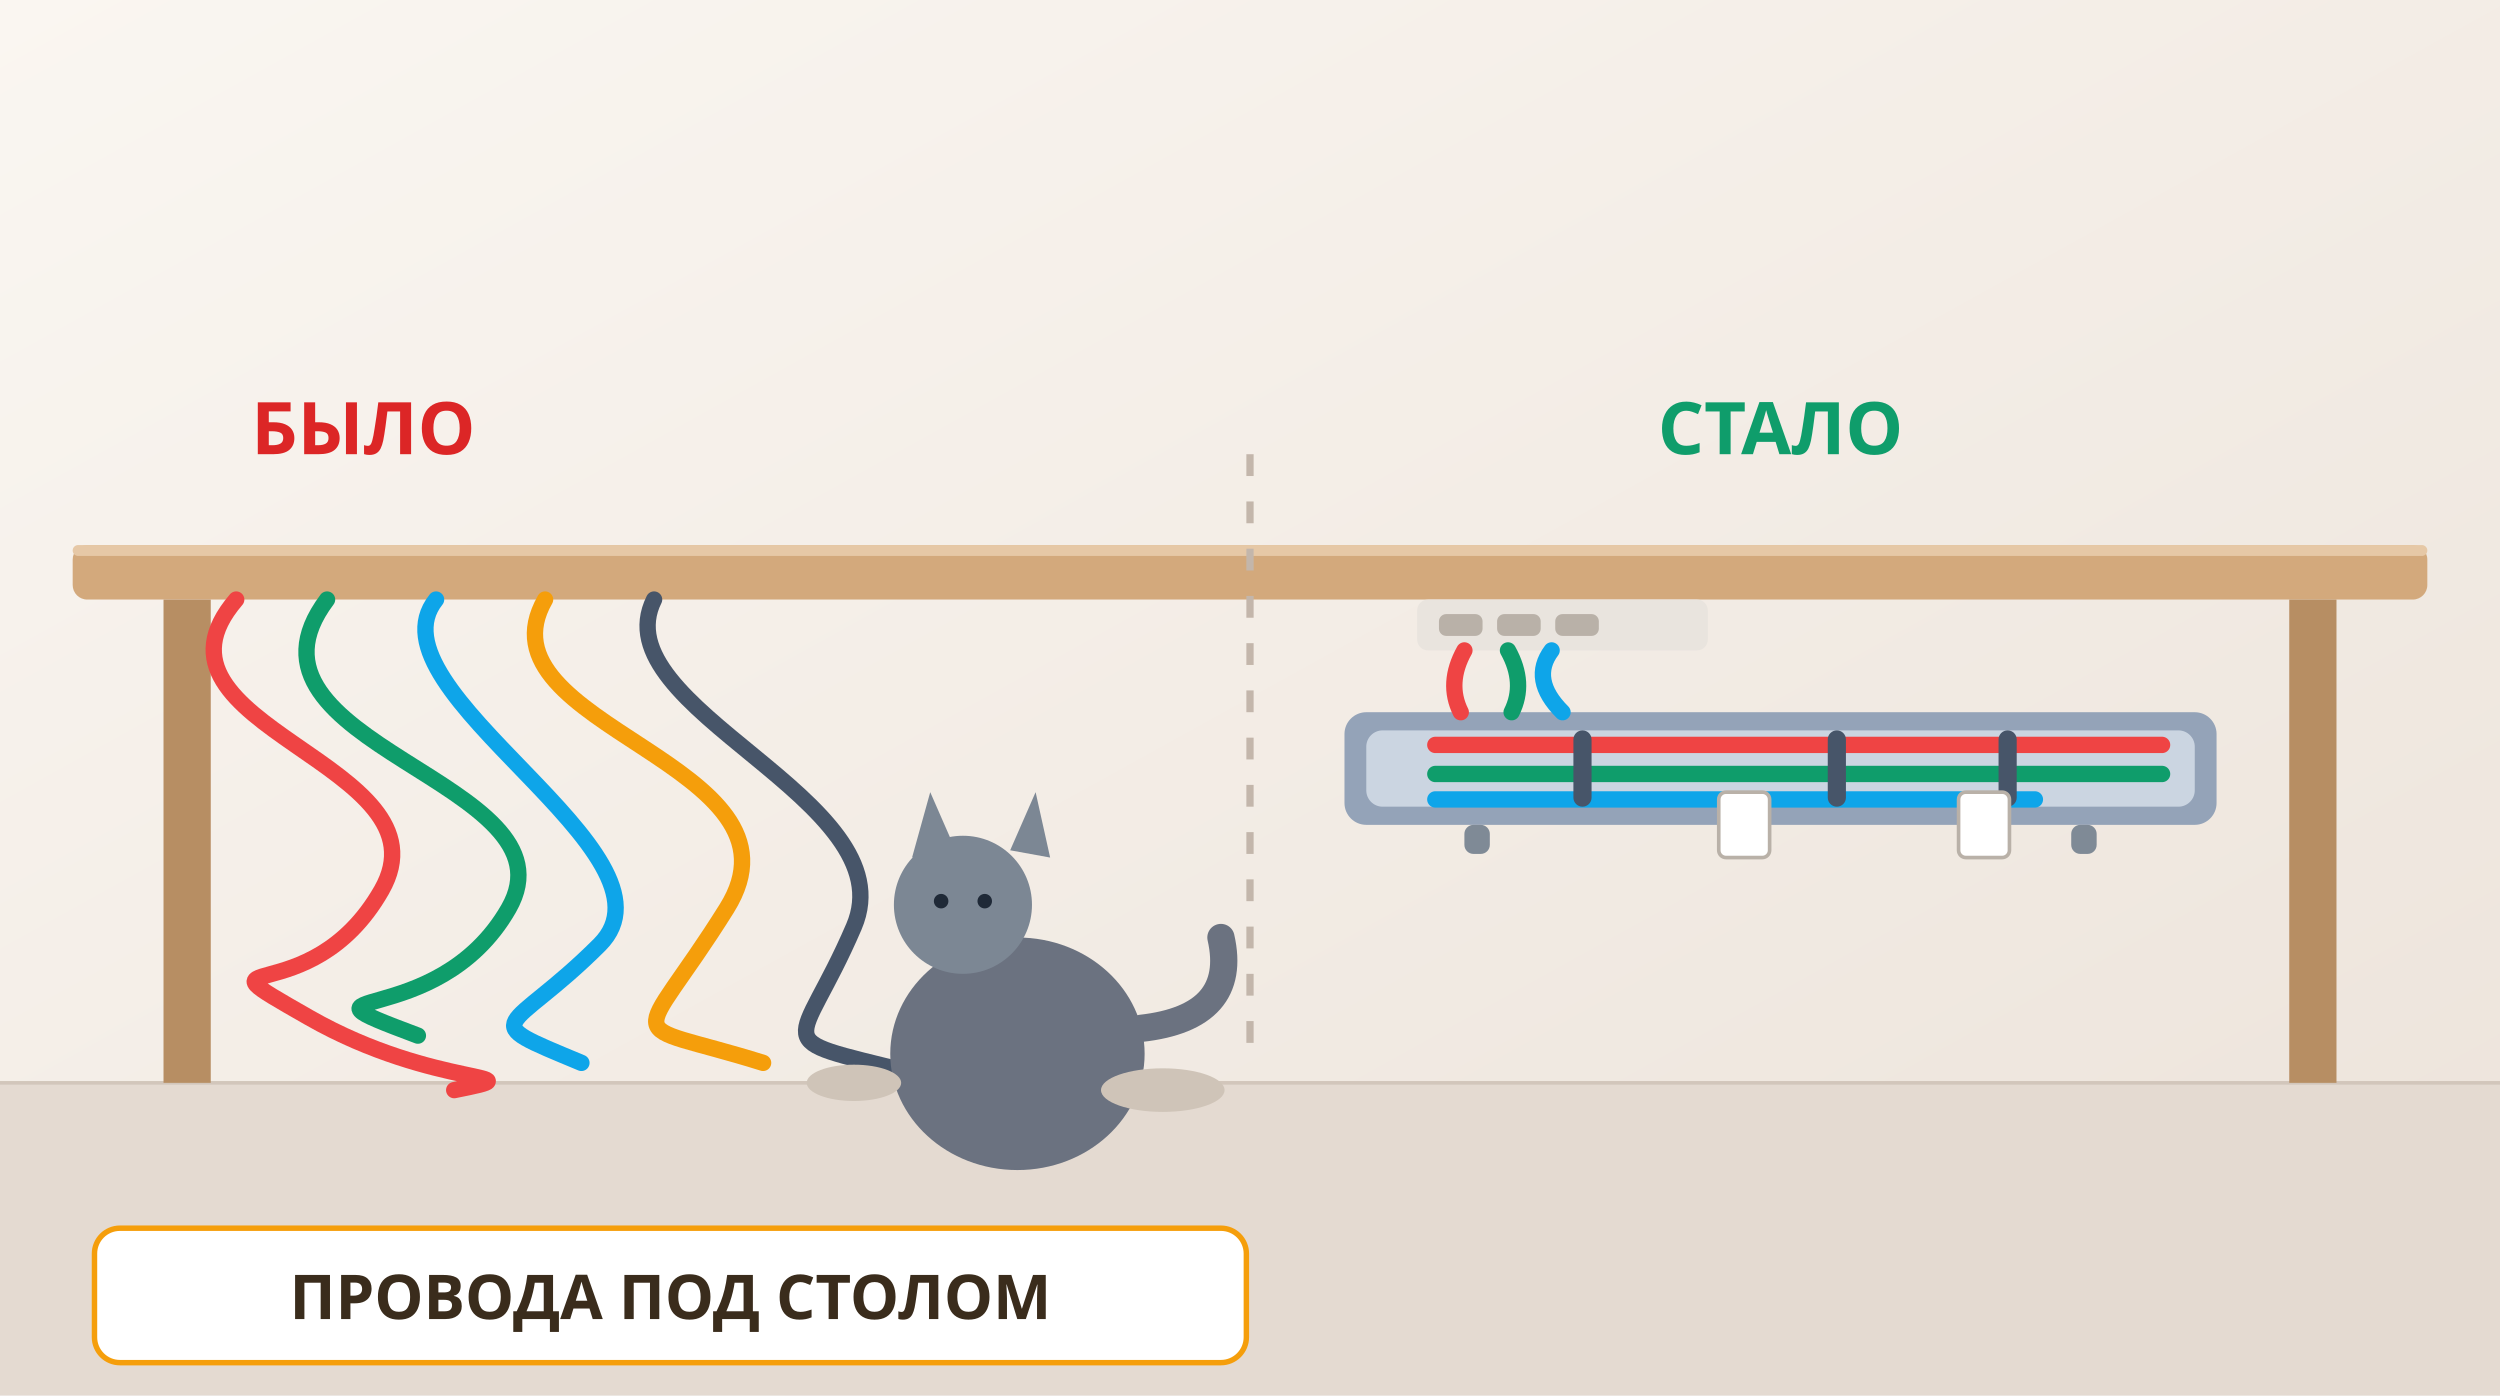
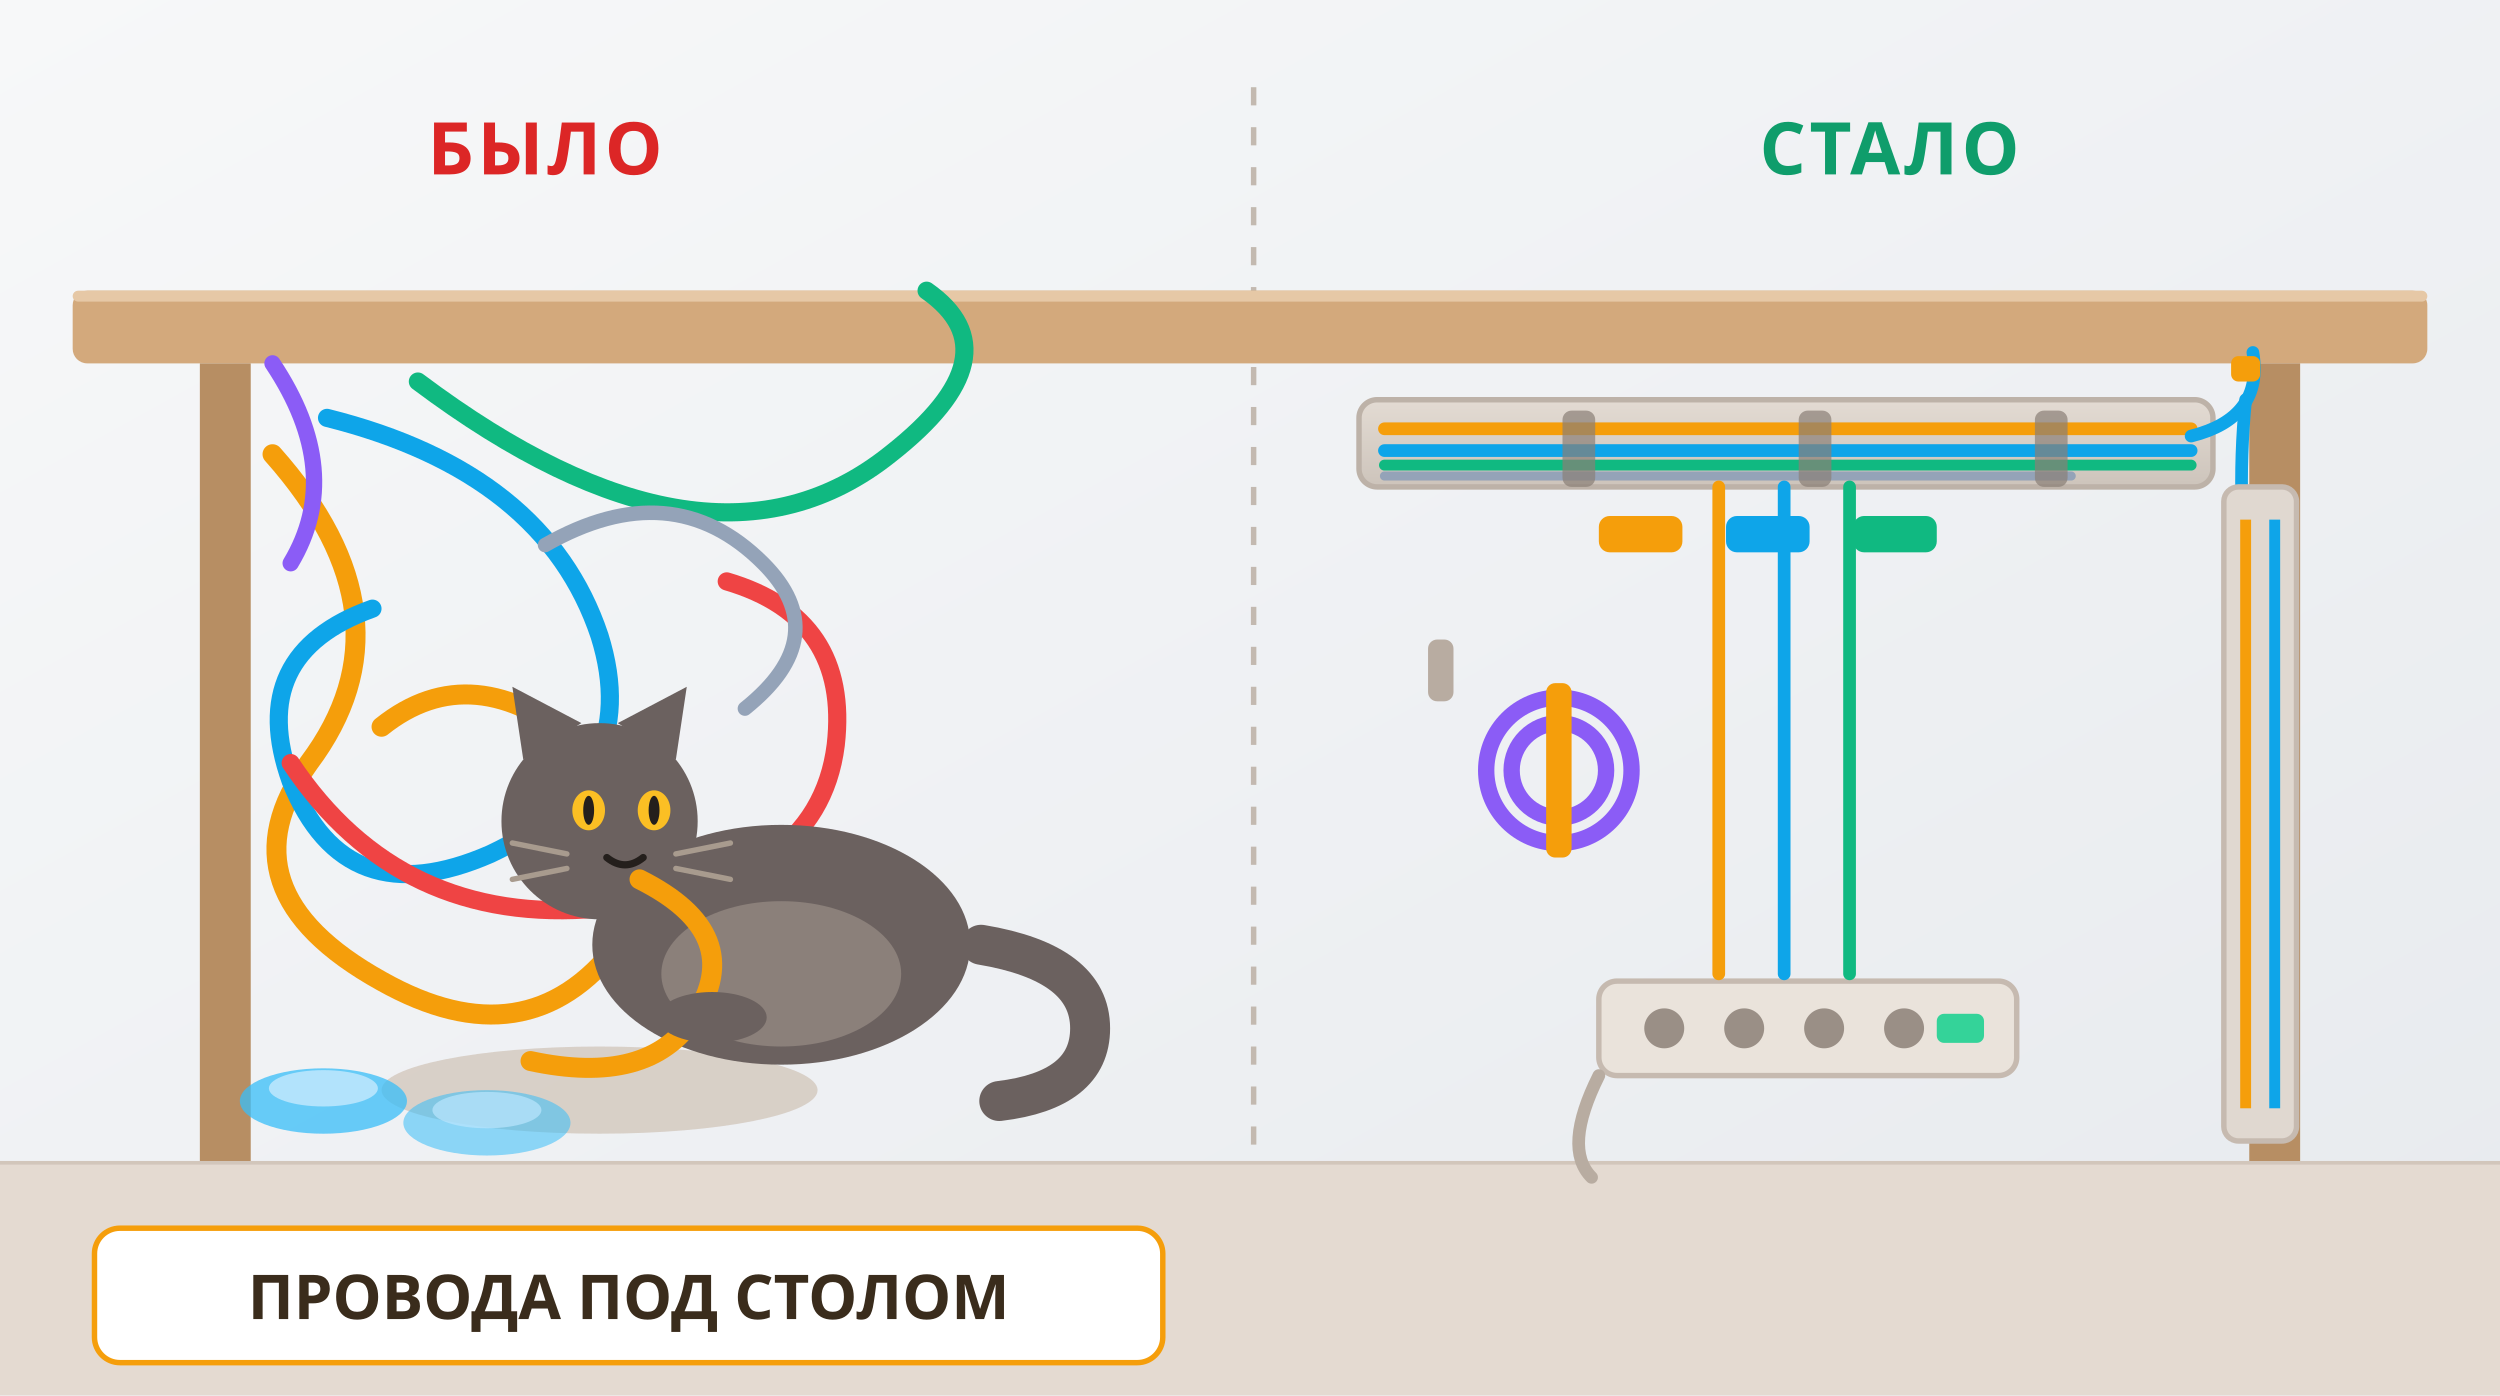
<svg xmlns="http://www.w3.org/2000/svg" viewBox="0 0 1376 768" width="1376" height="768">
  <defs>
-     <linearGradient id="bg" x1="0%" y1="0%" x2="100%" y2="100%">
-       <stop offset="0%" stop-color="#faf6f1" />
-       <stop offset="100%" stop-color="#ece3da" />
+     <linearGradient id="bgCableL" x1="0%" y1="0%" x2="100%" y2="100%">
+       <stop offset="0%" stop-color="#f7f8f9" />
+       <stop offset="100%" stop-color="#e7eaee" />
+     </linearGradient>
+     <linearGradient id="trayMetalL" x1="0%" y1="0%" x2="0%" y2="100%">
+       <stop offset="0%" stop-color="#e3dbd3" />
+       <stop offset="100%" stop-color="#cdc4bb" />
    </linearGradient>
  </defs>
-   <rect width="1376" height="768" fill="url(#bg)" />
-   <rect x="0" y="596" width="1376" height="172" fill="#e4dad1" />
-   <line x1="0" y1="596" x2="1376" y2="596" stroke="#d2c6bb" stroke-width="2" />
-   <rect x="40" y="300" width="1296" height="30" rx="8" fill="#d3a97c" />
-   <rect x="40" y="300" width="1296" height="6" rx="3" fill="#e6c8a6" />
-   <rect x="90" y="330" width="26" height="266" fill="#b78e63" />
-   <rect x="1260" y="330" width="26" height="266" fill="#b78e63" />
-   <line x1="688" y1="250" x2="688" y2="580" stroke="#c3b6ab" stroke-width="4" stroke-dasharray="12 14" />
-   <path d="M130 330 C 70 400 250 420 210 490 S 100 520 170 560 S 300 590 250 600" fill="none" stroke="#ef4444" stroke-width="9" stroke-linecap="round" />
-   <path d="M180 330 C 120 410 320 430 280 500 S 150 540 230 570" fill="none" stroke="#0f9d6b" stroke-width="9" stroke-linecap="round" />
-   <path d="M240 330 C 200 380 380 470 330 520 S 260 560 320 585" fill="none" stroke="#0ea5e9" stroke-width="9" stroke-linecap="round" />
-   <path d="M300 330 C 260 400 450 420 400 500 S 340 560 420 585" fill="none" stroke="#f59e0b" stroke-width="9" stroke-linecap="round" />
-   <path d="M360 330 C 330 390 500 440 470 510 S 420 570 500 590" fill="none" stroke="#475569" stroke-width="9" stroke-linecap="round" />
-   <ellipse cx="560" cy="580" rx="70" ry="64" fill="#6b7280" />
-   <circle cx="530" cy="498" r="38" fill="#7c8794" />
-   <polygon points="502,472 512,436 526,468" fill="#7c8794" />
-   <polygon points="556,468 570,436 578,472" fill="#7c8794" />
-   <circle cx="518" cy="496" r="4" fill="#1f2937" />
-   <circle cx="542" cy="496" r="4" fill="#1f2937" />
-   <path d="M628 566 q54 -6 44 -50" fill="none" stroke="#6b7280" stroke-width="15" stroke-linecap="round" />
-   <ellipse cx="470" cy="596" rx="26" ry="10" fill="#cfc4b8" />
-   <ellipse cx="640" cy="600" rx="34" ry="12" fill="#cfc4b8" />
-   <rect x="780" y="330" width="160" height="28" rx="6" fill="#e9e4de" />
-   <rect x="792" y="338" width="24" height="12" rx="4" fill="#b9b1a8" />
-   <rect x="824" y="338" width="24" height="12" rx="4" fill="#b9b1a8" />
-   <rect x="856" y="338" width="24" height="12" rx="4" fill="#b9b1a8" />
-   <rect x="740" y="392" width="480" height="62" rx="12" fill="#94a3b8" />
-   <rect x="752" y="402" width="456" height="42" rx="9" fill="#cbd5e1" />
-   <rect x="806" y="454" width="14" height="16" rx="5" fill="#7f8a96" />
-   <rect x="1140" y="454" width="14" height="16" rx="5" fill="#7f8a96" />
-   <path d="M790 410 H1190" fill="none" stroke="#ef4444" stroke-width="9" stroke-linecap="round" />
-   <path d="M790 426 H1190" fill="none" stroke="#0f9d6b" stroke-width="9" stroke-linecap="round" />
-   <path d="M790 440 H1120" fill="none" stroke="#0ea5e9" stroke-width="9" stroke-linecap="round" />
-   <rect x="866" y="402" width="10" height="42" rx="5" fill="#475569" />
-   <rect x="1006" y="402" width="10" height="42" rx="5" fill="#475569" />
-   <rect x="1100" y="402" width="10" height="42" rx="5" fill="#475569" />
-   <rect x="946" y="436" width="28" height="36" rx="4" fill="#ffffff" stroke="#b9b1a8" stroke-width="2" />
-   <rect x="1078" y="436" width="28" height="36" rx="4" fill="#ffffff" stroke="#b9b1a8" stroke-width="2" />
-   <path d="M806 358 q-10 18 -2 34" fill="none" stroke="#ef4444" stroke-width="9" stroke-linecap="round" />
-   <path d="M830 358 q10 18 2 34" fill="none" stroke="#0f9d6b" stroke-width="9" stroke-linecap="round" />
-   <path d="M854 358 q-12 16 6 34" fill="none" stroke="#0ea5e9" stroke-width="9" stroke-linecap="round" />
-   <text x="200" y="250" font-family="system-ui, sans-serif" font-size="40" font-weight="800" fill="#dc2626" text-anchor="middle">БЫЛО</text>
-   <text x="980" y="250" font-family="system-ui, sans-serif" font-size="40" font-weight="800" fill="#0f9d6b" text-anchor="middle">СТАЛО</text>
-   <rect x="52" y="676" width="634" height="74" rx="14" fill="#ffffff" stroke="#f59e0b" stroke-width="3" />
-   <text x="369" y="726" font-family="system-ui, sans-serif" font-size="34" font-weight="800" fill="#3a2c1c" text-anchor="middle">ПРОВОДА ПОД СТОЛОМ</text>
+   <rect width="1376" height="768" fill="url(#bgCableL)" />
+   <text x="300" y="96" font-family="system-ui, sans-serif" font-size="40" font-weight="800" fill="#dc2626" text-anchor="middle" letter-spacing="2">БЫЛО</text>
+   <text x="1040" y="96" font-family="system-ui, sans-serif" font-size="40" font-weight="800" fill="#0f9d6b" text-anchor="middle" letter-spacing="2">СТАЛО</text>
+   <line x1="690" y1="48" x2="690" y2="716" stroke="#c3b9b0" stroke-width="3" stroke-dasharray="10 12" />
+   <rect x="40" y="160" width="1296" height="40" rx="8" fill="#d3a97c" />
+   <rect x="40" y="160" width="1296" height="6" rx="3" fill="#e6c8a6" />
+   <rect x="110" y="200" width="28" height="440" fill="#b78e63" />
+   <rect x="1238" y="200" width="28" height="440" fill="#b78e63" />
+   <rect x="0" y="640" width="1376" height="128" fill="#e4dad1" />
+   <line x1="0" y1="640" x2="1376" y2="640" stroke="#d2c6bb" stroke-width="2" />
+   <g fill="none" stroke-linecap="round" stroke-linejoin="round">
+     <path d="M150 250 q80 90 20 170 q-50 70 40 120 q80 45 130 -20 q40 -60 -20 -110 q-60 -50 -110 -10" stroke="#f59e0b" stroke-width="11" />
+     <path d="M180 230 q120 30 150 120 q25 80 -60 120 q-80 35 -110 -40 q-25 -70 45 -95" stroke="#0ea5e9" stroke-width="10" />
+     <path d="M230 210 q160 120 260 40 q70 -55 20 -90" stroke="#10b981" stroke-width="10" />
+     <path d="M160 420 q60 90 170 80 q120 -10 130 -90 q8 -70 -60 -90" stroke="#ef4444" stroke-width="10" />
+     <path d="M150 200 q40 60 10 110" stroke="#8b5cf6" stroke-width="9" />
+     <path d="M300 300 q70 -40 120 10 q40 40 -10 80" stroke="#94a3b8" stroke-width="8" />
+   </g>
+   <ellipse cx="330" cy="600" rx="120" ry="24" fill="#cfc2b6" fill-opacity="0.7" />
+   <g>
+     <path d="M540 520 q60 10 60 46 q0 34 -50 40" fill="none" stroke="#6b615f" stroke-width="22" stroke-linecap="round" />
+     <ellipse cx="430" cy="520" rx="104" ry="66" fill="#6b615f" />
+     <ellipse cx="430" cy="536" rx="66" ry="40" fill="#8b807a" />
+     <circle cx="330" cy="452" r="54" fill="#6b615f" />
+     <path d="M288 418 l-6 -40 l38 20 z" fill="#6b615f" />
+     <path d="M372 418 l6 -40 l-38 20 z" fill="#6b615f" />
+     <ellipse cx="324" cy="446" rx="9" ry="11" fill="#fbbf24" />
+     <ellipse cx="360" cy="446" rx="9" ry="11" fill="#fbbf24" />
+     <ellipse cx="324" cy="446" rx="3" ry="8" fill="#241f1c" />
+     <ellipse cx="360" cy="446" rx="3" ry="8" fill="#241f1c" />
+     <path d="M334 472 q10 8 20 0" fill="none" stroke="#241f1c" stroke-width="4" stroke-linecap="round" />
+     <path d="M312 470 l-30 -6 M312 478 l-30 6 M372 470 l30 -6 M372 478 l30 6" stroke="#a89b8e" stroke-width="3" stroke-linecap="round" />
+     <path d="M352 484 q60 30 30 76 q-25 38 -90 24" fill="none" stroke="#f59e0b" stroke-width="11" stroke-linecap="round" />
+     <ellipse cx="392" cy="560" rx="30" ry="14" fill="#6b615f" />
+   </g>
+   <g>
+     <ellipse cx="178" cy="606" rx="46" ry="18" fill="#38bdf8" opacity="0.75" />
+     <ellipse cx="178" cy="599" rx="30" ry="10" fill="#bae6fd" opacity="0.9" />
+     <ellipse cx="268" cy="618" rx="46" ry="18" fill="#38bdf8" opacity="0.55" />
+     <ellipse cx="268" cy="611" rx="30" ry="10" fill="#bae6fd" opacity="0.7" />
+   </g>
+   <rect x="748" y="220" width="470" height="48" rx="10" fill="url(#trayMetalL)" stroke="#bdb2a8" stroke-width="3" />
+   <g stroke-linecap="round">
+     <line x1="762" y1="236" x2="1206" y2="236" stroke="#f59e0b" stroke-width="7" />
+     <line x1="762" y1="248" x2="1206" y2="248" stroke="#0ea5e9" stroke-width="7" />
+     <line x1="762" y1="256" x2="1206" y2="256" stroke="#10b981" stroke-width="6" />
+     <line x1="762" y1="262" x2="1140" y2="262" stroke="#94a3b8" stroke-width="5" />
+   </g>
+   <rect x="860" y="226" width="18" height="42" rx="5" fill="#8a7f76" opacity="0.7" />
+   <rect x="990" y="226" width="18" height="42" rx="5" fill="#8a7f76" opacity="0.7" />
+   <rect x="1120" y="226" width="18" height="42" rx="5" fill="#8a7f76" opacity="0.7" />
+   <path d="M1206 240 q40 -10 34 -46" fill="none" stroke="#0ea5e9" stroke-width="7" stroke-linecap="round" />
+   <rect x="1228" y="196" width="16" height="14" rx="4" fill="#f59e0b" />
+   <path d="M1236 220 q-6 60 4 120" fill="none" stroke="#0ea5e9" stroke-width="7" stroke-linecap="round" />
+   <rect x="1228" y="300" width="18" height="14" rx="4" fill="#f59e0b" />
+   <path d="M1236 352 q-8 90 2 160" fill="none" stroke="#0ea5e9" stroke-width="7" stroke-linecap="round" />
+   <rect x="1230" y="430" width="18" height="14" rx="4" fill="#f59e0b" />
+   <g>
+     <rect x="880" y="284" width="46" height="20" rx="6" fill="#f59e0b" />
+     <rect x="950" y="284" width="46" height="20" rx="6" fill="#0ea5e9" />
+     <rect x="1020" y="284" width="46" height="20" rx="6" fill="#10b981" />
+   </g>
+   <rect x="880" y="540" width="230" height="52" rx="10" fill="#eae3db" stroke="#c6bab0" stroke-width="3" />
+   <circle cx="916" cy="566" r="11" fill="#9a8f86" />
+   <circle cx="960" cy="566" r="11" fill="#9a8f86" />
+   <circle cx="1004" cy="566" r="11" fill="#9a8f86" />
+   <circle cx="1048" cy="566" r="11" fill="#9a8f86" />
+   <rect x="1066" y="558" width="26" height="16" rx="4" fill="#34d399" />
+   <path d="M880 592 q-20 40 -4 56" fill="none" stroke="#b8aca1" stroke-width="7" stroke-linecap="round" />
+   <g stroke-linecap="round" fill="none">
+     <path d="M946 268 v268" stroke="#f59e0b" stroke-width="7" />
+     <path d="M982 268 v268" stroke="#0ea5e9" stroke-width="7" />
+     <path d="M1018 268 v268" stroke="#10b981" stroke-width="7" />
+   </g>
+   <rect x="1224" y="268" width="40" height="360" rx="8" fill="#e0d8d0" stroke="#c6bab0" stroke-width="3" />
+   <line x1="1236" y1="286" x2="1236" y2="610" stroke="#f59e0b" stroke-width="6" />
+   <line x1="1252" y1="286" x2="1252" y2="610" stroke="#0ea5e9" stroke-width="6" />
+   <rect x="786" y="352" width="14" height="34" rx="5" fill="#b8aca1" />
+   <g fill="none" stroke="#8b5cf6" stroke-width="9" stroke-linecap="round">
+     <circle cx="858" cy="424" r="40" />
+     <circle cx="858" cy="424" r="26" />
+   </g>
+   <rect x="851" y="376" width="14" height="96" rx="5" fill="#f59e0b" />
+   <rect x="52" y="676" width="588" height="74" rx="14" fill="#ffffff" stroke="#f59e0b" stroke-width="3" />
+   <text x="346" y="726" font-family="system-ui, sans-serif" font-size="34" font-weight="800" fill="#3a2c1c" text-anchor="middle">ПРОВОДА ПОД СТОЛОМ</text>
</svg>
